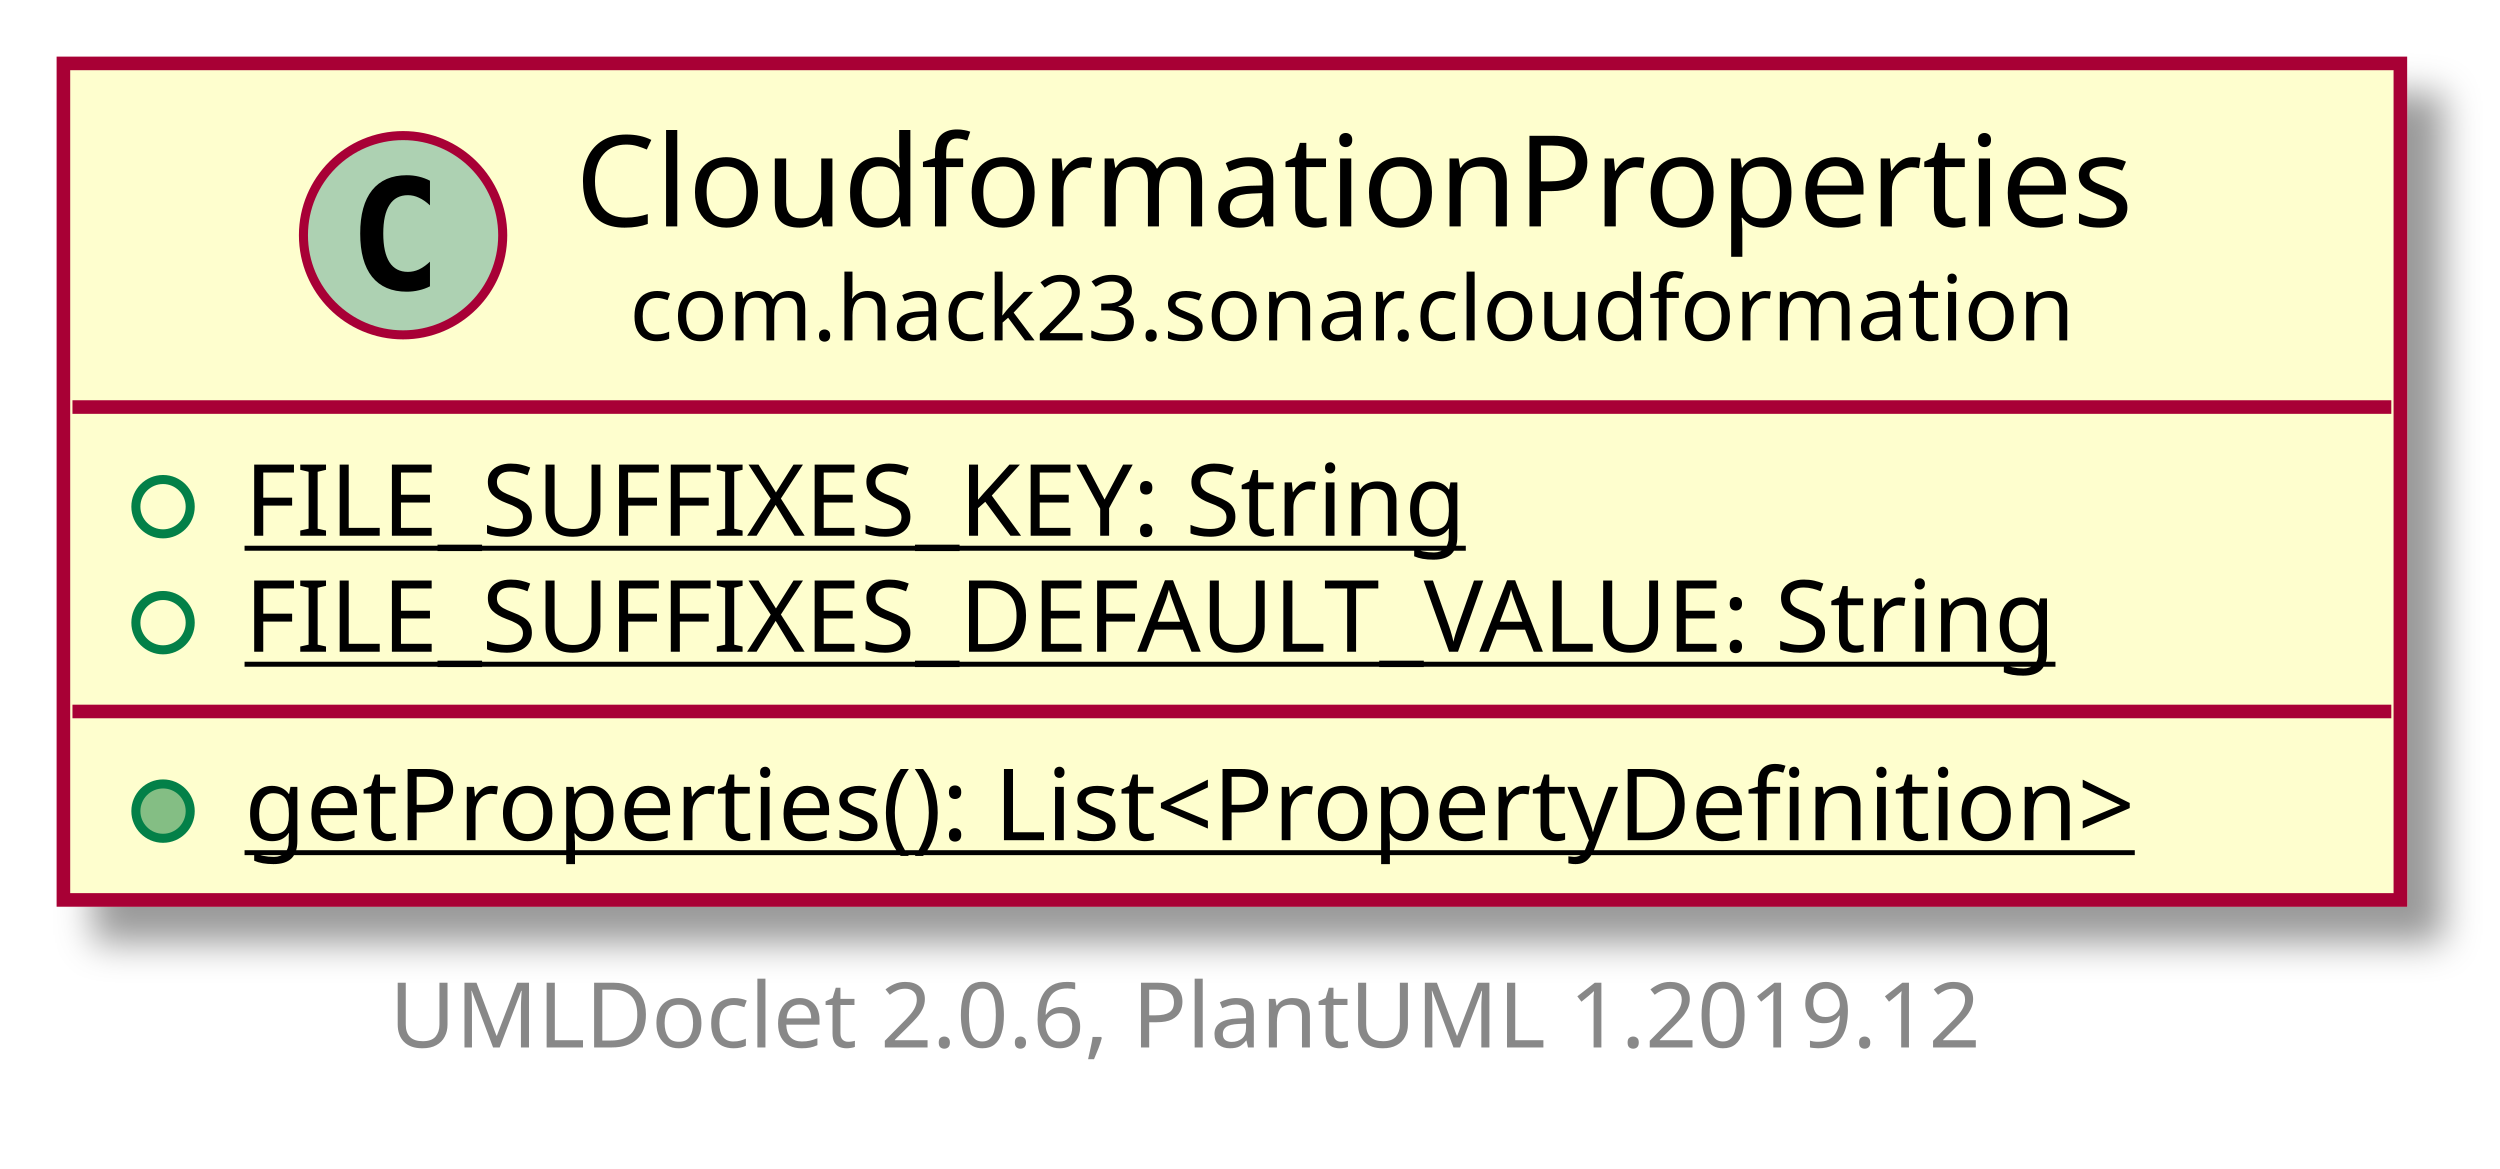
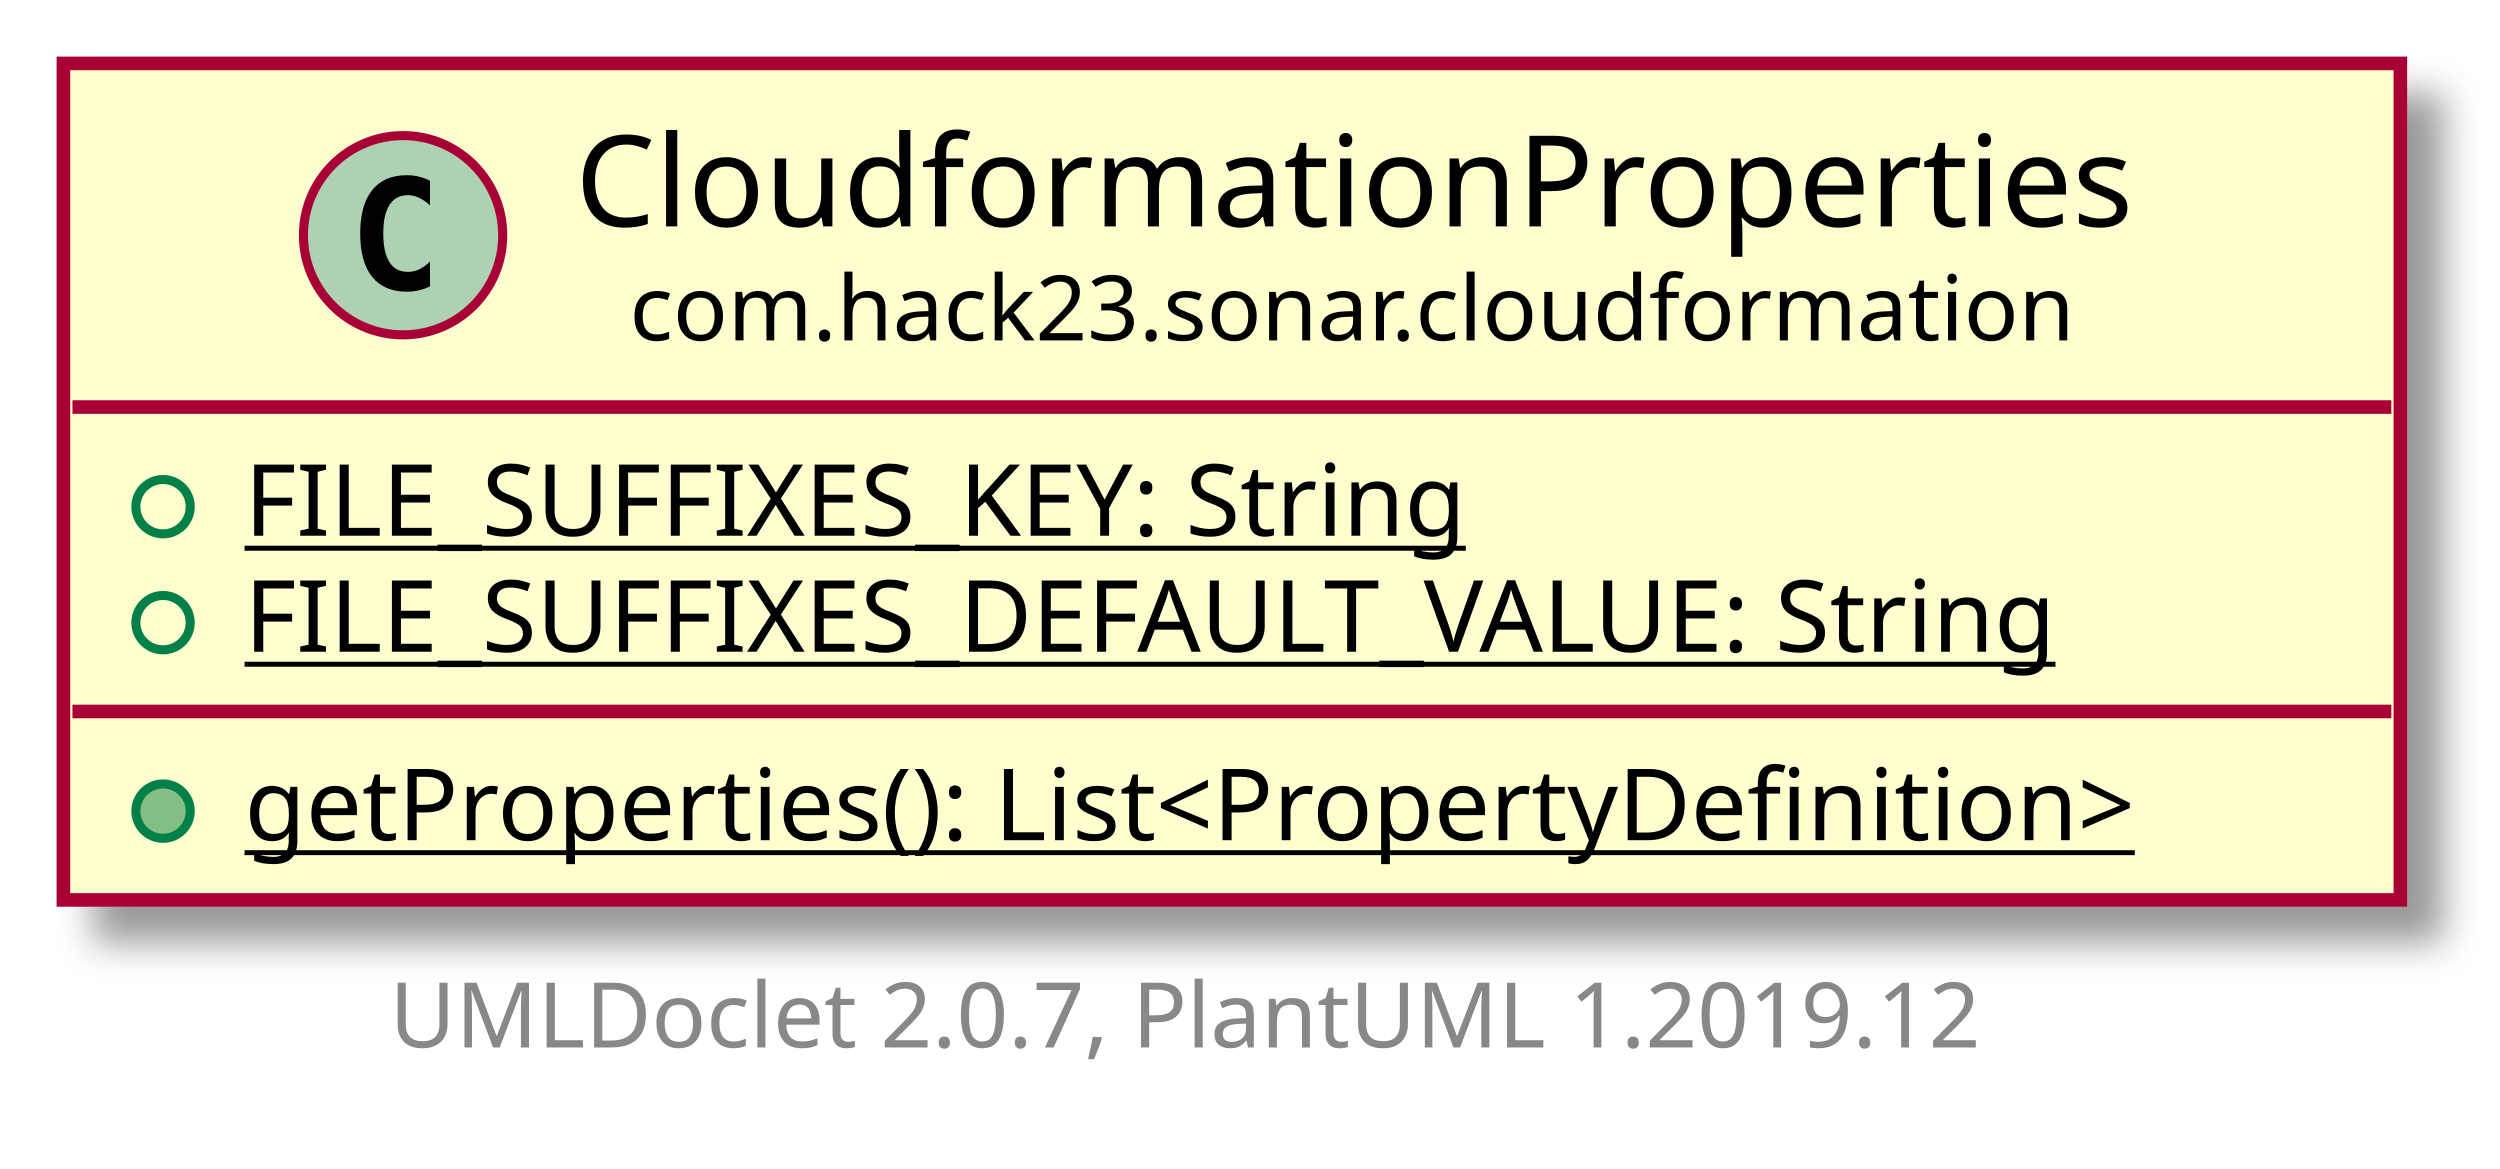
<svg xmlns="http://www.w3.org/2000/svg" xmlns:xlink="http://www.w3.org/1999/xlink" contentScriptType="application/ecmascript" contentStyleType="text/css" height="129px" preserveAspectRatio="none" style="width:276px;height:129px;" version="1.1" viewBox="0 0 276 129" width="276px" zoomAndPan="magnify">
  <defs>
-     <filter height="300%" id="f1l9j9wy5oy88t" width="300%" x="-1" y="-1">
+     <filter height="300%" id="flzw4p2n5w07w" width="300%" x="-1" y="-1">
      <feGaussianBlur result="blurOut" stdDeviation="2.0" />
      <feColorMatrix in="blurOut" result="blurOut2" type="matrix" values="0 0 0 0 0 0 0 0 0 0 0 0 0 0 0 0 0 0 .4 0" />
      <feOffset dx="4.0" dy="4.0" in="blurOut2" result="blurOut3" />
      <feBlend in="SourceGraphic" in2="blurOut3" mode="normal" />
    </filter>
  </defs>
  <g>
    <a href="CloudformationProperties.html" target="_top" title="CloudformationProperties.html" xlink:actuate="onRequest" xlink:href="CloudformationProperties.html" xlink:show="new" xlink:title="CloudformationProperties.html" xlink:type="simple">
-       <rect fill="#FEFECE" filter="url(#f1l9j9wy5oy88t)" height="92.352" id="com.hack23.sonar.cloudformation.CloudformationProperties" style="stroke: #A80036; stroke-width: 1.5;" width="258" x="7" y="7" />
+       <rect fill="#FEFECE" filter="url(#flzw4p2n5w07w)" height="92.352" id="com.hack23.sonar.cloudformation.CloudformationProperties" style="stroke: #A80036; stroke-width: 1.5;" width="258" x="7" y="7" />
      <ellipse cx="44.5" cy="25.969" fill="#ADD1B2" rx="11" ry="11" style="stroke: #A80036; stroke-width: 1.0;" />
      <path d="M47.469,31.609 Q46.891,31.906 46.25,32.047 Q45.609,32.203 44.906,32.203 Q42.406,32.203 41.078,30.562 Q39.766,28.906 39.766,25.781 Q39.766,22.656 41.078,21 Q42.406,19.344 44.906,19.344 Q45.609,19.344 46.25,19.5 Q46.906,19.656 47.469,19.953 L47.469,22.672 Q46.844,22.094 46.25,21.828 Q45.656,21.547 45.031,21.547 Q43.688,21.547 43,22.625 Q42.312,23.688 42.312,25.781 Q42.312,27.875 43,28.953 Q43.688,30.016 45.031,30.016 Q45.656,30.016 46.25,29.75 Q46.844,29.469 47.469,28.891 L47.469,31.609 Z " />
      <text fill="#000000" font-family="sans-serif" font-size="14" lengthAdjust="spacingAndGlyphs" textLength="176" x="63.5" y="24.995">CloudformationProperties</text>
      <text fill="#000000" font-family="sans-serif" font-size="10" lengthAdjust="spacingAndGlyphs" textLength="164" x="69.5" y="37.579">com.hack23.sonar.cloudformation</text>
      <line style="stroke: #A80036; stroke-width: 1.5;" x1="8" x2="264" y1="44.938" y2="44.938" />
      <ellipse cx="18" cy="55.938" fill="none" rx="3" ry="3" style="stroke: #038048; stroke-width: 1.0;" />
      <text fill="#000000" font-family="sans-serif" font-size="11" lengthAdjust="spacingAndGlyphs" text-decoration="underline" textLength="150" x="27" y="59.148">FILE_SUFFIXES_KEY: String</text>
      <ellipse cx="18" cy="68.742" fill="none" rx="3" ry="3" style="stroke: #038048; stroke-width: 1.0;" />
      <text fill="#000000" font-family="sans-serif" font-size="11" lengthAdjust="spacingAndGlyphs" text-decoration="underline" textLength="219" x="27" y="71.953">FILE_SUFFIXES_DEFAULT_VALUE: String</text>
      <line style="stroke: #A80036; stroke-width: 1.5;" x1="8" x2="264" y1="78.547" y2="78.547" />
      <ellipse cx="18" cy="89.547" fill="#84BE84" rx="3" ry="3" style="stroke: #038048; stroke-width: 1.0;" />
      <text fill="#000000" font-family="sans-serif" font-size="11" lengthAdjust="spacingAndGlyphs" text-decoration="underline" textLength="232" x="27" y="92.757">getProperties(): List&lt;PropertyDefinition&gt;</text>
    </a>
-     <text fill="#888888" font-family="sans-serif" font-size="10" lengthAdjust="spacingAndGlyphs" textLength="186" x="43" y="115.634">UMLDoclet 2.0.6, PlantUML 1.2019.12</text>
+     <text fill="#888888" font-family="sans-serif" font-size="10" lengthAdjust="spacingAndGlyphs" textLength="186" x="43" y="115.634">UMLDoclet 2.0.7, PlantUML 1.2019.12</text>
  </g>
</svg>
